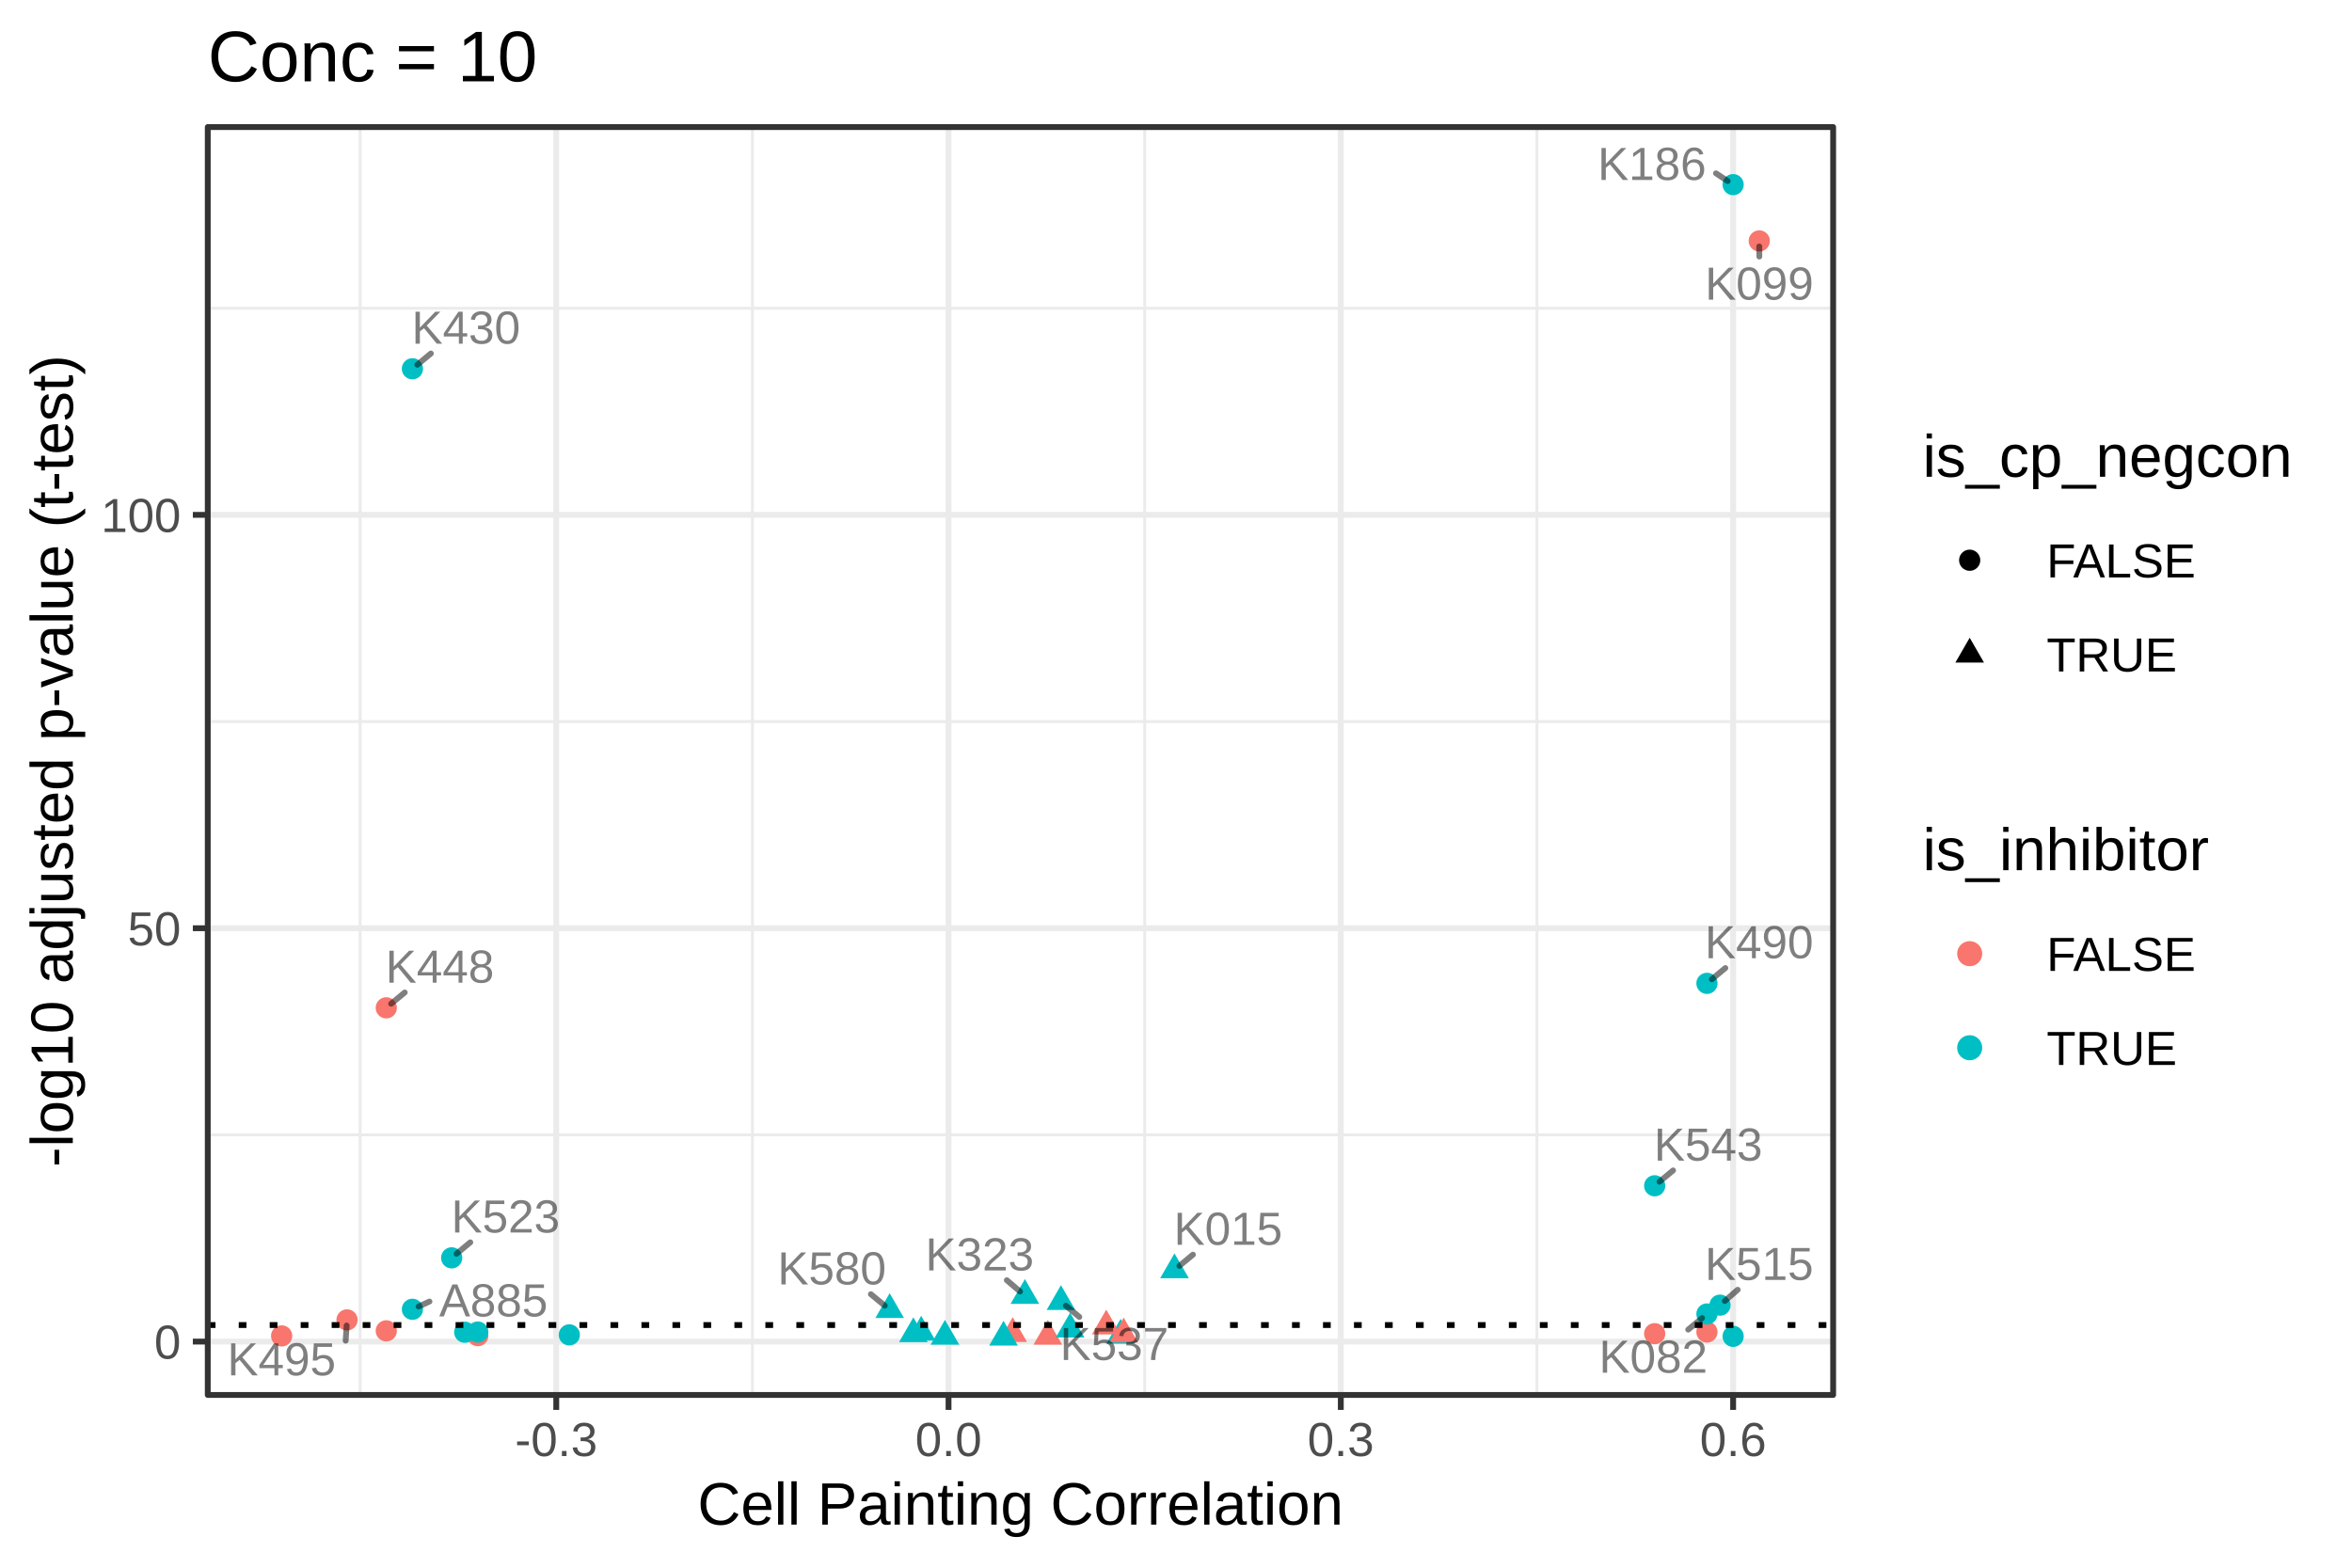
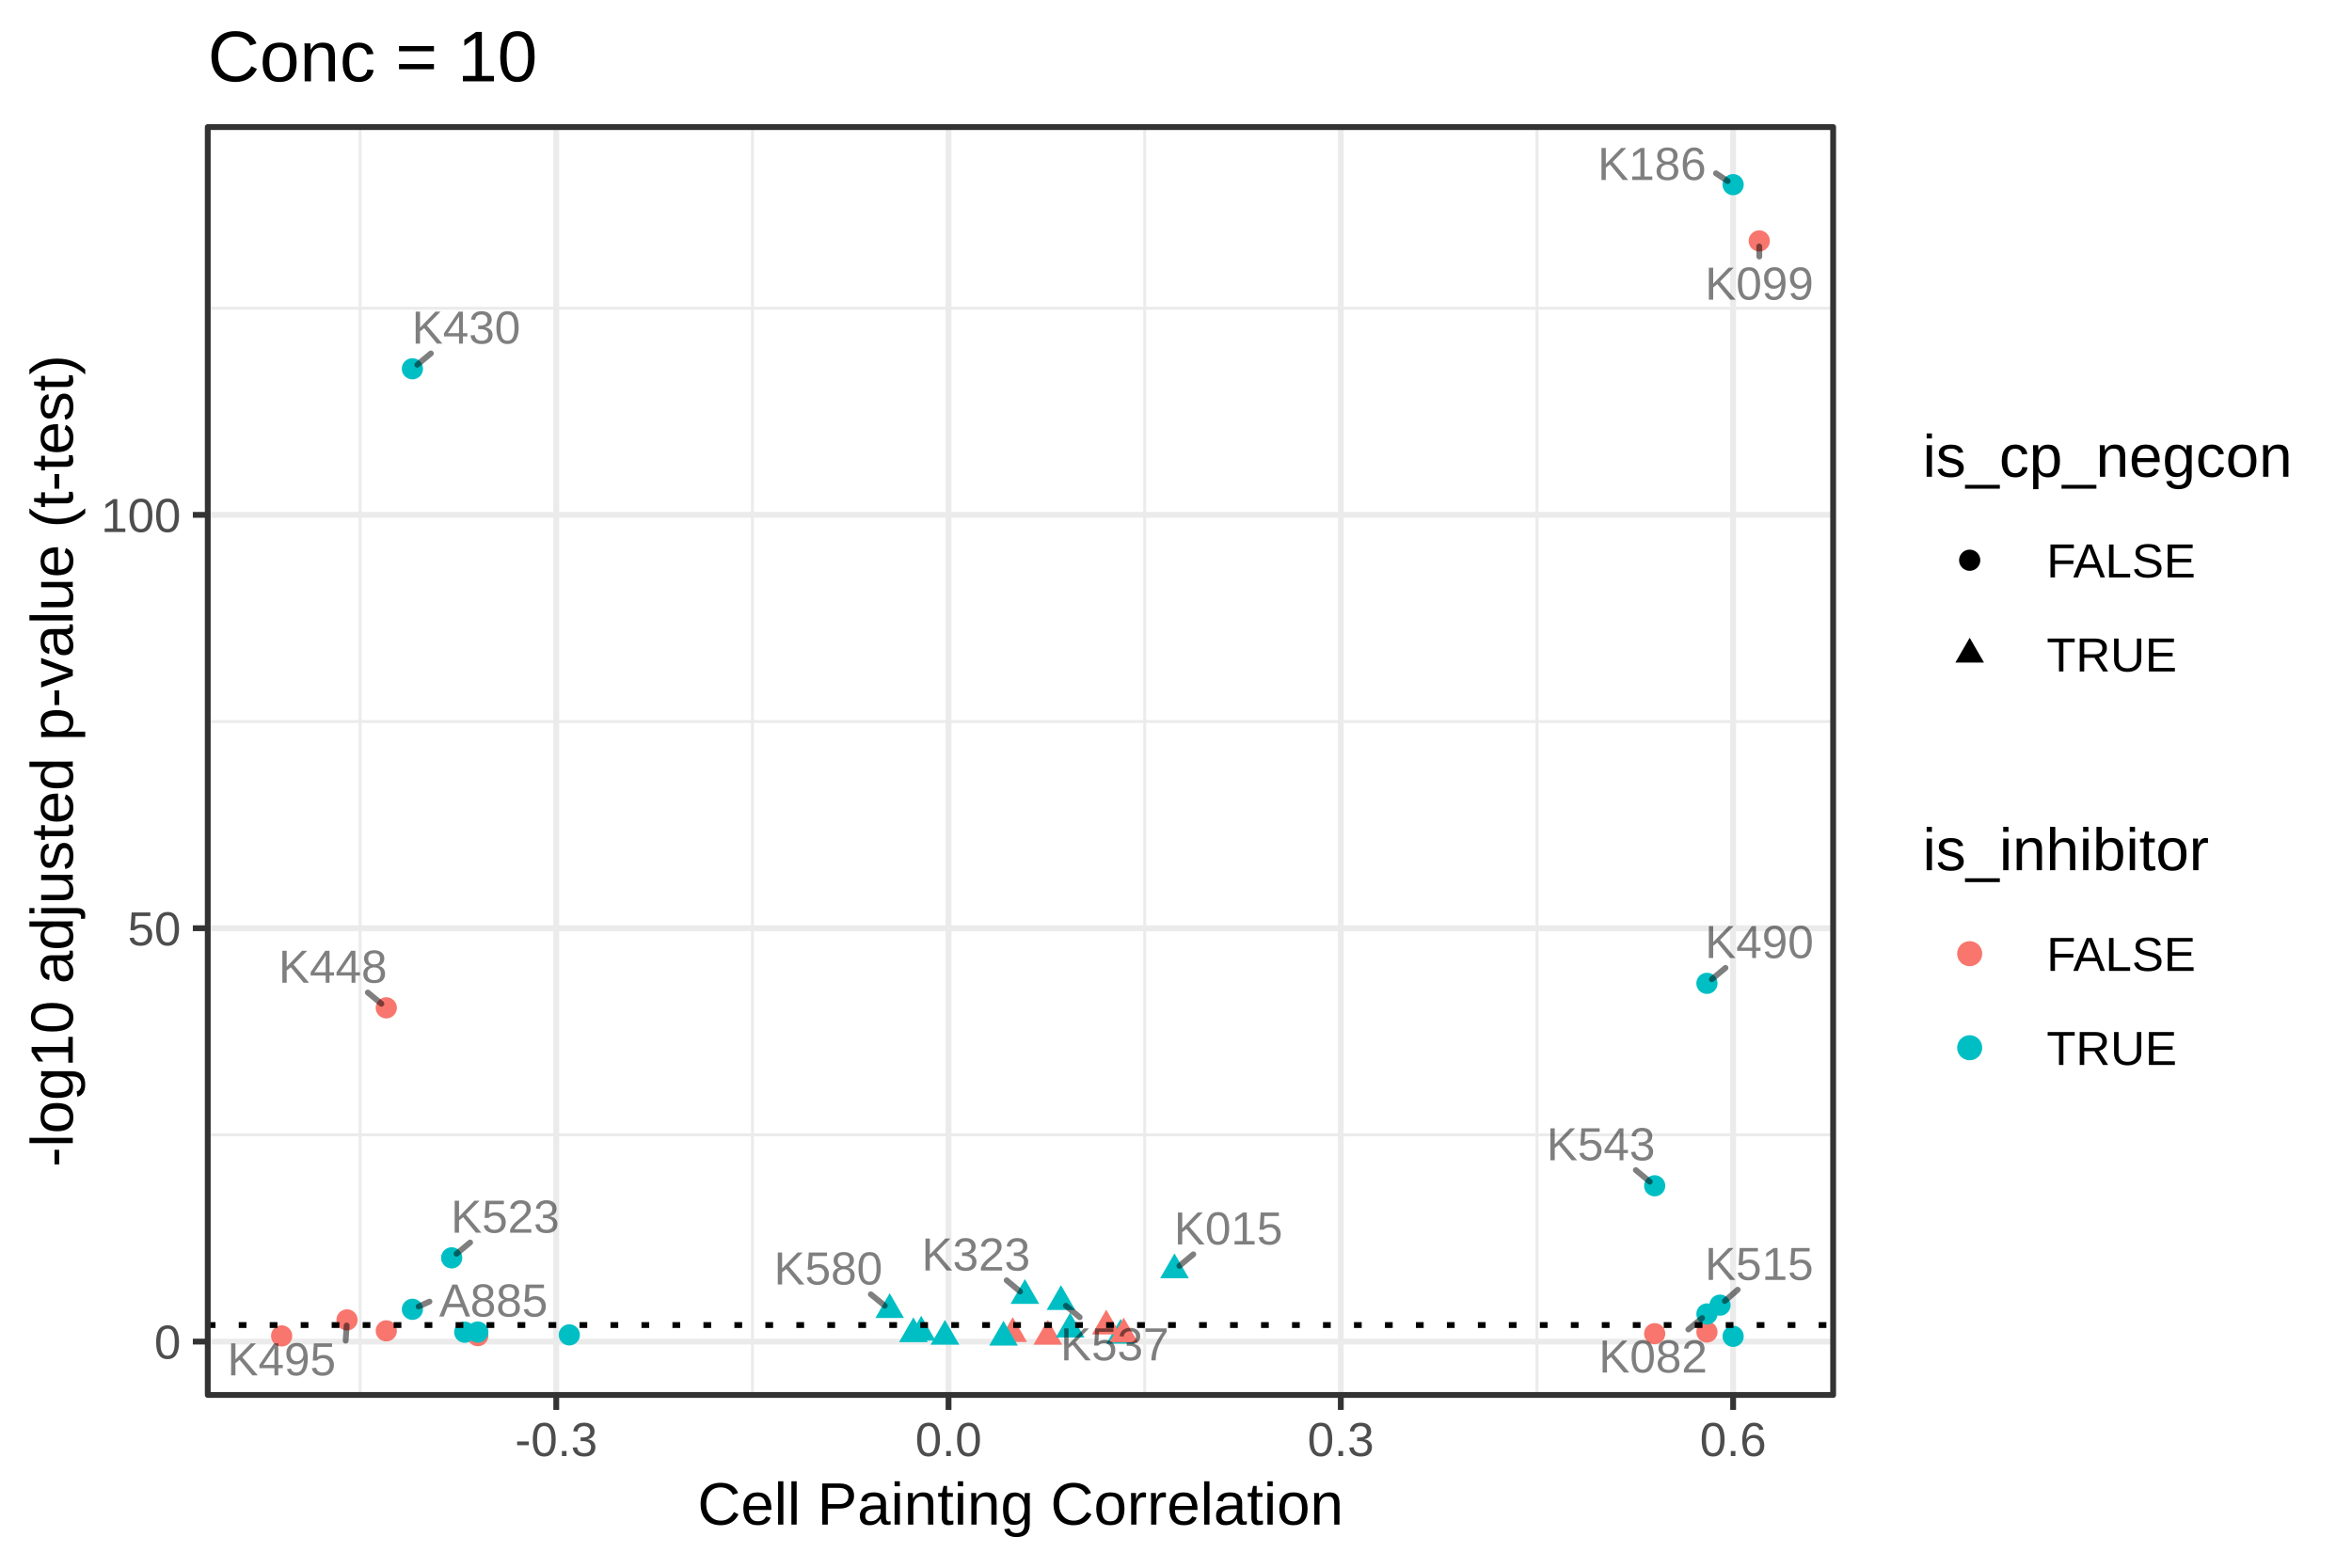
<svg xmlns="http://www.w3.org/2000/svg" class="svglite" width="432.00pt" height="288.00pt" viewBox="0 0 432.00 288.00">
  <defs>
    <style type="text/css">
    .svglite line, .svglite polyline, .svglite polygon, .svglite path, .svglite rect, .svglite circle {
      fill: none;
      stroke: #000000;
      stroke-linecap: round;
      stroke-linejoin: round;
      stroke-miterlimit: 10.00;
    }
  </style>
  </defs>
  <rect width="100%" height="100%" style="stroke: none; fill: #FFFFFF;" />
  <defs>
    <clipPath id="cpMC4wMHw0MzIuMDB8MC4wMHwyODguMDA=">
      <rect x="0.00" y="0.00" width="432.00" height="288.00" />
    </clipPath>
  </defs>
  <g clip-path="url(#cpMC4wMHw0MzIuMDB8MC4wMHwyODguMDA=)">
    <rect x="0.00" y="0.00" width="432.00" height="288.00" style="stroke-width: 1.07; stroke: #FFFFFF; fill: #FFFFFF;" />
    <rect x="38.16" y="23.34" width="298.54" height="232.93" style="stroke-width: 1.07; stroke: none; fill: #FFFFFF;" />
    <polyline points="38.16,208.49 336.70,208.49 " style="stroke-width: 0.53; stroke: #EBEBEB; stroke-linecap: butt;" />
    <polyline points="38.16,132.56 336.70,132.56 " style="stroke-width: 0.53; stroke: #EBEBEB; stroke-linecap: butt;" />
    <polyline points="38.16,56.63 336.70,56.63 " style="stroke-width: 0.53; stroke: #EBEBEB; stroke-linecap: butt;" />
    <polyline points="66.14,256.27 66.14,23.34 " style="stroke-width: 0.53; stroke: #EBEBEB; stroke-linecap: butt;" />
    <polyline points="138.20,256.27 138.20,23.34 " style="stroke-width: 0.53; stroke: #EBEBEB; stroke-linecap: butt;" />
    <polyline points="210.25,256.27 210.25,23.34 " style="stroke-width: 0.53; stroke: #EBEBEB; stroke-linecap: butt;" />
    <polyline points="282.30,256.27 282.30,23.34 " style="stroke-width: 0.53; stroke: #EBEBEB; stroke-linecap: butt;" />
    <polyline points="38.16,246.46 336.70,246.46 " style="stroke-width: 1.07; stroke: #EBEBEB; stroke-linecap: butt;" />
    <polyline points="38.16,170.52 336.70,170.52 " style="stroke-width: 1.07; stroke: #EBEBEB; stroke-linecap: butt;" />
    <polyline points="38.16,94.59 336.70,94.59 " style="stroke-width: 1.07; stroke: #EBEBEB; stroke-linecap: butt;" />
    <polyline points="102.17,256.27 102.17,23.34 " style="stroke-width: 1.07; stroke: #EBEBEB; stroke-linecap: butt;" />
    <polyline points="174.22,256.27 174.22,23.34 " style="stroke-width: 1.07; stroke: #EBEBEB; stroke-linecap: butt;" />
    <polyline points="246.27,256.27 246.27,23.34 " style="stroke-width: 1.07; stroke: #EBEBEB; stroke-linecap: butt;" />
    <polyline points="318.33,256.27 318.33,23.34 " style="stroke-width: 1.07; stroke: #EBEBEB; stroke-linecap: butt;" />
    <circle cx="318.33" cy="245.50" r="1.95" style="stroke-width: 0.71; stroke: none; fill: #00BFC4;" />
    <circle cx="75.75" cy="240.53" r="1.95" style="stroke-width: 0.71; stroke: none; fill: #00BFC4;" />
    <polygon points="215.72,230.26 218.36,234.82 213.09,234.82 " style="stroke-width: 0.71; stroke: none; fill: #00BFC4;" />
    <circle cx="104.57" cy="245.23" r="1.95" style="stroke-width: 0.71; stroke: none; fill: #00BFC4;" />
    <circle cx="313.52" cy="244.70" r="1.95" style="stroke-width: 0.71; stroke: none; fill: #F8766D;" />
    <circle cx="313.52" cy="241.39" r="1.95" style="stroke-width: 0.71; stroke: none; fill: #00BFC4;" />
    <polygon points="205.83,242.29 208.46,246.85 203.20,246.85 " style="stroke-width: 0.71; stroke: none; fill: #00BFC4;" />
    <circle cx="323.13" cy="44.26" r="1.95" style="stroke-width: 0.71; stroke: none; fill: #F8766D;" />
    <polygon points="192.46,242.47 195.09,247.03 189.82,247.03 " style="stroke-width: 0.71; stroke: none; fill: #F8766D;" />
    <circle cx="51.73" cy="245.42" r="1.95" style="stroke-width: 0.71; stroke: none; fill: #F8766D;" />
    <polygon points="167.76,242.00 170.40,246.56 165.13,246.56 " style="stroke-width: 0.71; stroke: none; fill: #00BFC4;" />
    <circle cx="87.76" cy="245.37" r="1.95" style="stroke-width: 0.71; stroke: none; fill: #F8766D;" />
    <circle cx="318.33" cy="33.92" r="1.95" style="stroke-width: 0.71; stroke: none; fill: #00BFC4;" />
    <polygon points="186.01,241.97 188.64,246.53 183.38,246.53 " style="stroke-width: 0.71; stroke: none; fill: #F8766D;" />
    <polygon points="188.25,234.98 190.88,239.54 185.61,239.54 " style="stroke-width: 0.71; stroke: none; fill: #00BFC4;" />
    <circle cx="87.76" cy="244.71" r="1.95" style="stroke-width: 0.71; stroke: none; fill: #00BFC4;" />
    <polygon points="184.32,242.64 186.95,247.20 181.68,247.20 " style="stroke-width: 0.71; stroke: none; fill: #00BFC4;" />
    <circle cx="75.75" cy="67.75" r="1.95" style="stroke-width: 0.71; stroke: none; fill: #00BFC4;" />
    <circle cx="70.95" cy="185.15" r="1.95" style="stroke-width: 0.71; stroke: none; fill: #F8766D;" />
    <circle cx="313.52" cy="180.65" r="1.95" style="stroke-width: 0.71; stroke: none; fill: #00BFC4;" />
    <circle cx="63.74" cy="242.48" r="1.95" style="stroke-width: 0.71; stroke: none; fill: #F8766D;" />
    <circle cx="315.92" cy="239.77" r="1.95" style="stroke-width: 0.71; stroke: none; fill: #00BFC4;" />
    <circle cx="82.96" cy="231.08" r="1.95" style="stroke-width: 0.71; stroke: none; fill: #00BFC4;" />
    <polygon points="194.87,236.09 197.50,240.65 192.24,240.65 " style="stroke-width: 0.71; stroke: none; fill: #00BFC4;" />
    <circle cx="303.92" cy="217.84" r="1.95" style="stroke-width: 0.71; stroke: none; fill: #00BFC4;" />
    <polygon points="169.20,241.72 171.83,246.28 166.57,246.28 " style="stroke-width: 0.71; stroke: none; fill: #00BFC4;" />
    <polygon points="163.41,237.57 166.04,242.13 160.78,242.13 " style="stroke-width: 0.71; stroke: none; fill: #00BFC4;" />
    <polygon points="196.55,241.15 199.18,245.71 193.92,245.71 " style="stroke-width: 0.71; stroke: none; fill: #00BFC4;" />
    <polygon points="203.19,240.59 205.82,245.15 200.56,245.15 " style="stroke-width: 0.71; stroke: none; fill: #F8766D;" />
    <circle cx="303.92" cy="245.01" r="1.95" style="stroke-width: 0.71; stroke: none; fill: #F8766D;" />
    <polygon points="206.39,242.05 209.02,246.61 203.76,246.61 " style="stroke-width: 0.71; stroke: none; fill: #F8766D;" />
    <polygon points="173.56,242.47 176.20,247.03 170.93,247.03 " style="stroke-width: 0.71; stroke: none; fill: #00BFC4;" />
    <circle cx="70.95" cy="244.49" r="1.95" style="stroke-width: 0.71; stroke: none; fill: #F8766D;" />
    <circle cx="85.36" cy="244.74" r="1.95" style="stroke-width: 0.71; stroke: none; fill: #00BFC4;" />
-     <line x1="78.88" y1="239.11" x2="76.88" y2="240.02" style="stroke-width: 1.07; stroke: #000000; stroke-opacity: 0.50;" />
-     <line x1="219.11" y1="230.49" x2="216.62" y2="232.56" style="stroke-width: 1.07; stroke: #000000; stroke-opacity: 0.50;" />
-     <line x1="310.08" y1="244.26" x2="312.63" y2="242.14" style="stroke-width: 1.07; stroke: #000000; stroke-opacity: 0.50;" />
+     <line x1="78.88" y1="239.12" x2="76.89" y2="240.02" style="stroke-width: 1.07; stroke: #000000; stroke-opacity: 0.50;" />
+     <line x1="219.18" y1="230.43" x2="216.62" y2="232.56" style="stroke-width: 1.07; stroke: #000000; stroke-opacity: 0.50;" />
+     <line x1="310.11" y1="244.23" x2="312.63" y2="242.14" style="stroke-width: 1.07; stroke: #000000; stroke-opacity: 0.50;" />
    <line x1="323.14" y1="47.13" x2="323.13" y2="45.28" style="stroke-width: 1.07; stroke: #000000; stroke-opacity: 0.50;" />
    <line x1="315.18" y1="31.84" x2="317.33" y2="33.26" style="stroke-width: 1.07; stroke: #000000; stroke-opacity: 0.50;" />
-     <line x1="184.93" y1="235.19" x2="187.36" y2="237.27" style="stroke-width: 1.07; stroke: #000000; stroke-opacity: 0.50;" />
-     <line x1="79.14" y1="64.94" x2="76.65" y2="67.00" style="stroke-width: 1.07; stroke: #000000; stroke-opacity: 0.50;" />
-     <line x1="74.34" y1="182.33" x2="71.84" y2="184.40" style="stroke-width: 1.07; stroke: #000000; stroke-opacity: 0.50;" />
-     <line x1="316.90" y1="177.84" x2="314.42" y2="179.90" style="stroke-width: 1.07; stroke: #000000; stroke-opacity: 0.50;" />
+     <line x1="184.90" y1="235.21" x2="187.36" y2="237.27" style="stroke-width: 1.07; stroke: #000000; stroke-opacity: 0.50;" />
+     <line x1="79.14" y1="64.93" x2="76.65" y2="67.00" style="stroke-width: 1.07; stroke: #000000; stroke-opacity: 0.50;" />
+     <line x1="67.56" y1="182.34" x2="70.05" y2="184.40" style="stroke-width: 1.07; stroke: #000000; stroke-opacity: 0.50;" />
+     <line x1="316.93" y1="177.81" x2="314.42" y2="179.90" style="stroke-width: 1.07; stroke: #000000; stroke-opacity: 0.50;" />
    <line x1="63.49" y1="246.30" x2="63.67" y2="243.51" style="stroke-width: 1.07; stroke: #000000; stroke-opacity: 0.50;" />
    <line x1="319.17" y1="236.94" x2="316.80" y2="239.01" style="stroke-width: 1.07; stroke: #000000; stroke-opacity: 0.50;" />
-     <line x1="86.38" y1="228.23" x2="83.85" y2="230.33" style="stroke-width: 1.07; stroke: #000000; stroke-opacity: 0.50;" />
-     <line x1="198.24" y1="241.93" x2="195.77" y2="239.87" style="stroke-width: 1.07; stroke: #000000; stroke-opacity: 0.50;" />
-     <line x1="307.30" y1="215.02" x2="304.81" y2="217.09" style="stroke-width: 1.07; stroke: #000000; stroke-opacity: 0.50;" />
-     <line x1="159.96" y1="237.76" x2="162.51" y2="239.87" style="stroke-width: 1.07; stroke: #000000; stroke-opacity: 0.50;" />
-     <text x="90.64" y="241.84" text-anchor="middle" style="font-size: 8.54px; fill: #000000; fill-opacity: 0.50; font-family: Arial;" textLength="19.92px" lengthAdjust="spacingAndGlyphs">A885</text>
-     <text x="225.57" y="228.69" text-anchor="middle" style="font-size: 8.54px; fill: #000000; fill-opacity: 0.50; font-family: Arial;" textLength="19.92px" lengthAdjust="spacingAndGlyphs">K015</text>
-     <text x="303.66" y="252.18" text-anchor="middle" style="font-size: 8.54px; fill: #000000; fill-opacity: 0.50; font-family: Arial;" textLength="19.92px" lengthAdjust="spacingAndGlyphs">K082</text>
+     <line x1="86.35" y1="228.26" x2="83.85" y2="230.33" style="stroke-width: 1.07; stroke: #000000; stroke-opacity: 0.50;" />
+     <line x1="198.31" y1="241.99" x2="195.77" y2="239.87" style="stroke-width: 1.07; stroke: #000000; stroke-opacity: 0.50;" />
+     <line x1="300.46" y1="214.96" x2="303.02" y2="217.09" style="stroke-width: 1.07; stroke: #000000; stroke-opacity: 0.50;" />
+     <line x1="159.95" y1="237.78" x2="162.51" y2="239.87" style="stroke-width: 1.07; stroke: #000000; stroke-opacity: 0.50;" />
+     <text x="90.64" y="241.87" text-anchor="middle" style="font-size: 8.54px; fill: #000000; fill-opacity: 0.50; font-family: Arial;" textLength="19.92px" lengthAdjust="spacingAndGlyphs">A885</text>
+     <text x="225.62" y="228.63" text-anchor="middle" style="font-size: 8.54px; fill: #000000; fill-opacity: 0.50; font-family: Arial;" textLength="19.92px" lengthAdjust="spacingAndGlyphs">K015</text>
+     <text x="303.63" y="252.15" text-anchor="middle" style="font-size: 8.54px; fill: #000000; fill-opacity: 0.50; font-family: Arial;" textLength="19.92px" lengthAdjust="spacingAndGlyphs">K082</text>
    <text x="323.14" y="55.05" text-anchor="middle" style="font-size: 8.54px; fill: #000000; fill-opacity: 0.50; font-family: Arial;" textLength="19.92px" lengthAdjust="spacingAndGlyphs">K099</text>
    <text x="303.42" y="33.06" text-anchor="middle" style="font-size: 8.54px; fill: #000000; fill-opacity: 0.50; font-family: Arial;" textLength="19.92px" lengthAdjust="spacingAndGlyphs">K186</text>
-     <text x="179.94" y="233.39" text-anchor="middle" style="font-size: 8.54px; fill: #000000; fill-opacity: 0.50; font-family: Arial;" textLength="19.92px" lengthAdjust="spacingAndGlyphs">K323</text>
-     <text x="85.59" y="63.14" text-anchor="middle" style="font-size: 8.54px; fill: #000000; fill-opacity: 0.50; font-family: Arial;" textLength="19.92px" lengthAdjust="spacingAndGlyphs">K430</text>
-     <text x="80.79" y="180.53" text-anchor="middle" style="font-size: 8.54px; fill: #000000; fill-opacity: 0.50; font-family: Arial;" textLength="19.92px" lengthAdjust="spacingAndGlyphs">K448</text>
-     <text x="323.10" y="176.04" text-anchor="middle" style="font-size: 8.54px; fill: #000000; fill-opacity: 0.50; font-family: Arial;" textLength="19.92px" lengthAdjust="spacingAndGlyphs">K490</text>
+     <text x="179.26" y="233.41" text-anchor="middle" style="font-size: 8.54px; fill: #000000; fill-opacity: 0.50; font-family: Arial;" textLength="19.92px" lengthAdjust="spacingAndGlyphs">K323</text>
+     <text x="85.62" y="63.13" text-anchor="middle" style="font-size: 8.54px; fill: #000000; fill-opacity: 0.50; font-family: Arial;" textLength="19.92px" lengthAdjust="spacingAndGlyphs">K430</text>
+     <text x="61.13" y="180.54" text-anchor="middle" style="font-size: 8.54px; fill: #000000; fill-opacity: 0.50; font-family: Arial;" textLength="19.92px" lengthAdjust="spacingAndGlyphs">K448</text>
+     <text x="323.14" y="176.01" text-anchor="middle" style="font-size: 8.54px; fill: #000000; fill-opacity: 0.50; font-family: Arial;" textLength="19.92px" lengthAdjust="spacingAndGlyphs">K490</text>
    <text x="51.72" y="252.67" text-anchor="middle" style="font-size: 8.54px; fill: #000000; fill-opacity: 0.50; font-family: Arial;" textLength="19.92px" lengthAdjust="spacingAndGlyphs">K495</text>
    <text x="323.11" y="235.14" text-anchor="middle" style="font-size: 8.54px; fill: #000000; fill-opacity: 0.50; font-family: Arial;" textLength="19.92px" lengthAdjust="spacingAndGlyphs">K515</text>
-     <text x="92.86" y="226.43" text-anchor="middle" style="font-size: 8.54px; fill: #000000; fill-opacity: 0.50; font-family: Arial;" textLength="19.92px" lengthAdjust="spacingAndGlyphs">K523</text>
-     <text x="204.67" y="249.85" text-anchor="middle" style="font-size: 8.54px; fill: #000000; fill-opacity: 0.50; font-family: Arial;" textLength="19.92px" lengthAdjust="spacingAndGlyphs">K537</text>
-     <text x="313.76" y="213.22" text-anchor="middle" style="font-size: 8.54px; fill: #000000; fill-opacity: 0.50; font-family: Arial;" textLength="19.92px" lengthAdjust="spacingAndGlyphs">K543</text>
-     <text x="152.79" y="235.96" text-anchor="middle" style="font-size: 8.54px; fill: #000000; fill-opacity: 0.50; font-family: Arial;" textLength="19.92px" lengthAdjust="spacingAndGlyphs">K580</text>
+     <text x="92.78" y="226.46" text-anchor="middle" style="font-size: 8.54px; fill: #000000; fill-opacity: 0.50; font-family: Arial;" textLength="19.92px" lengthAdjust="spacingAndGlyphs">K523</text>
+     <text x="204.74" y="249.91" text-anchor="middle" style="font-size: 8.54px; fill: #000000; fill-opacity: 0.50; font-family: Arial;" textLength="19.92px" lengthAdjust="spacingAndGlyphs">K537</text>
+     <text x="294.04" y="213.16" text-anchor="middle" style="font-size: 8.54px; fill: #000000; fill-opacity: 0.50; font-family: Arial;" textLength="19.92px" lengthAdjust="spacingAndGlyphs">K543</text>
+     <text x="152.13" y="235.98" text-anchor="middle" style="font-size: 8.54px; fill: #000000; fill-opacity: 0.50; font-family: Arial;" textLength="19.92px" lengthAdjust="spacingAndGlyphs">K580</text>
    <line x1="38.16" y1="243.42" x2="336.70" y2="243.42" style="stroke-width: 1.07; stroke-dasharray: 1.42,4.27; stroke-linecap: butt;" />
    <rect x="38.16" y="23.34" width="298.54" height="232.93" style="stroke-width: 1.07; stroke: #333333;" />
    <text x="33.23" y="249.61" text-anchor="end" style="font-size: 8.80px; fill: #4D4D4D; font-family: Arial;" textLength="4.90px" lengthAdjust="spacingAndGlyphs">0</text>
    <text x="33.23" y="173.68" text-anchor="end" style="font-size: 8.80px; fill: #4D4D4D; font-family: Arial;" textLength="9.79px" lengthAdjust="spacingAndGlyphs">50</text>
    <text x="33.23" y="97.74" text-anchor="end" style="font-size: 8.80px; fill: #4D4D4D; font-family: Arial;" textLength="14.69px" lengthAdjust="spacingAndGlyphs">100</text>
    <polyline points="35.42,246.46 38.16,246.46 " style="stroke-width: 1.07; stroke: #333333; stroke-linecap: butt;" />
    <polyline points="35.42,170.52 38.16,170.52 " style="stroke-width: 1.07; stroke: #333333; stroke-linecap: butt;" />
    <polyline points="35.42,94.59 38.16,94.59 " style="stroke-width: 1.07; stroke: #333333; stroke-linecap: butt;" />
    <polyline points="102.17,259.01 102.17,256.27 " style="stroke-width: 1.07; stroke: #333333; stroke-linecap: butt;" />
    <polyline points="174.22,259.01 174.22,256.27 " style="stroke-width: 1.07; stroke: #333333; stroke-linecap: butt;" />
    <polyline points="246.27,259.01 246.27,256.27 " style="stroke-width: 1.07; stroke: #333333; stroke-linecap: butt;" />
    <polyline points="318.33,259.01 318.33,256.27 " style="stroke-width: 1.07; stroke: #333333; stroke-linecap: butt;" />
    <text x="102.17" y="267.50" text-anchor="middle" style="font-size: 8.80px; fill: #4D4D4D; font-family: Arial;" textLength="15.16px" lengthAdjust="spacingAndGlyphs">-0.3</text>
    <text x="174.22" y="267.50" text-anchor="middle" style="font-size: 8.80px; fill: #4D4D4D; font-family: Arial;" textLength="12.23px" lengthAdjust="spacingAndGlyphs">0.0</text>
    <text x="246.27" y="267.50" text-anchor="middle" style="font-size: 8.80px; fill: #4D4D4D; font-family: Arial;" textLength="12.23px" lengthAdjust="spacingAndGlyphs">0.3</text>
    <text x="318.33" y="267.50" text-anchor="middle" style="font-size: 8.80px; fill: #4D4D4D; font-family: Arial;" textLength="12.23px" lengthAdjust="spacingAndGlyphs">0.6</text>
    <text x="187.43" y="280.09" text-anchor="middle" style="font-size: 11.00px; font-family: Arial;" textLength="118.61px" lengthAdjust="spacingAndGlyphs">Cell Painting Correlation</text>
    <text transform="translate(13.37,139.80) rotate(-90)" text-anchor="middle" style="font-size: 11.00px; font-family: Arial;" textLength="149.20px" lengthAdjust="spacingAndGlyphs">-log10 adjusted p-value (t-test)</text>
    <rect x="347.66" y="73.00" width="78.86" height="61.32" style="stroke-width: 1.07; stroke: none; fill: #FFFFFF;" />
    <text x="353.14" y="87.59" style="font-size: 11.00px; font-family: Arial;" textLength="67.90px" lengthAdjust="spacingAndGlyphs">is_cp_negcon</text>
    <rect x="353.14" y="94.28" width="17.28" height="17.28" style="stroke-width: 1.07; stroke: none; fill: #FFFFFF;" />
    <circle cx="361.78" cy="102.92" r="1.95" style="stroke-width: 0.71; stroke: none; fill: #000000;" />
    <rect x="353.14" y="111.56" width="17.28" height="17.28" style="stroke-width: 1.07; stroke: none; fill: #FFFFFF;" />
    <polygon points="361.78,117.16 364.41,121.72 359.15,121.72 " style="stroke-width: 0.71; stroke: none; fill: #000000;" />
    <text x="375.90" y="106.08" style="font-size: 8.80px; font-family: Arial;" textLength="27.87px" lengthAdjust="spacingAndGlyphs">FALSE</text>
    <text x="375.90" y="123.36" style="font-size: 8.80px; font-family: Arial;" textLength="23.94px" lengthAdjust="spacingAndGlyphs">TRUE</text>
    <rect x="347.66" y="145.28" width="63.54" height="61.32" style="stroke-width: 1.07; stroke: none; fill: #FFFFFF;" />
    <text x="353.14" y="159.87" style="font-size: 11.00px; font-family: Arial;" textLength="52.58px" lengthAdjust="spacingAndGlyphs">is_inhibitor</text>
    <rect x="353.14" y="166.56" width="17.28" height="17.28" style="stroke-width: 1.07; stroke: none; fill: #FFFFFF;" />
    <circle cx="361.78" cy="175.20" r="1.95" style="stroke-width: 0.71; stroke: #F8766D; fill: #F8766D;" />
    <rect x="353.14" y="183.84" width="17.28" height="17.28" style="stroke-width: 1.07; stroke: none; fill: #FFFFFF;" />
    <circle cx="361.78" cy="192.48" r="1.95" style="stroke-width: 0.71; stroke: #00BFC4; fill: #00BFC4;" />
    <text x="375.90" y="178.36" style="font-size: 8.80px; font-family: Arial;" textLength="27.87px" lengthAdjust="spacingAndGlyphs">FALSE</text>
    <text x="375.90" y="195.64" style="font-size: 8.80px; font-family: Arial;" textLength="23.94px" lengthAdjust="spacingAndGlyphs">TRUE</text>
    <text x="38.16" y="14.94" style="font-size: 13.20px; font-family: Arial;" textLength="60.50px" lengthAdjust="spacingAndGlyphs">Conc = 10</text>
  </g>
</svg>
